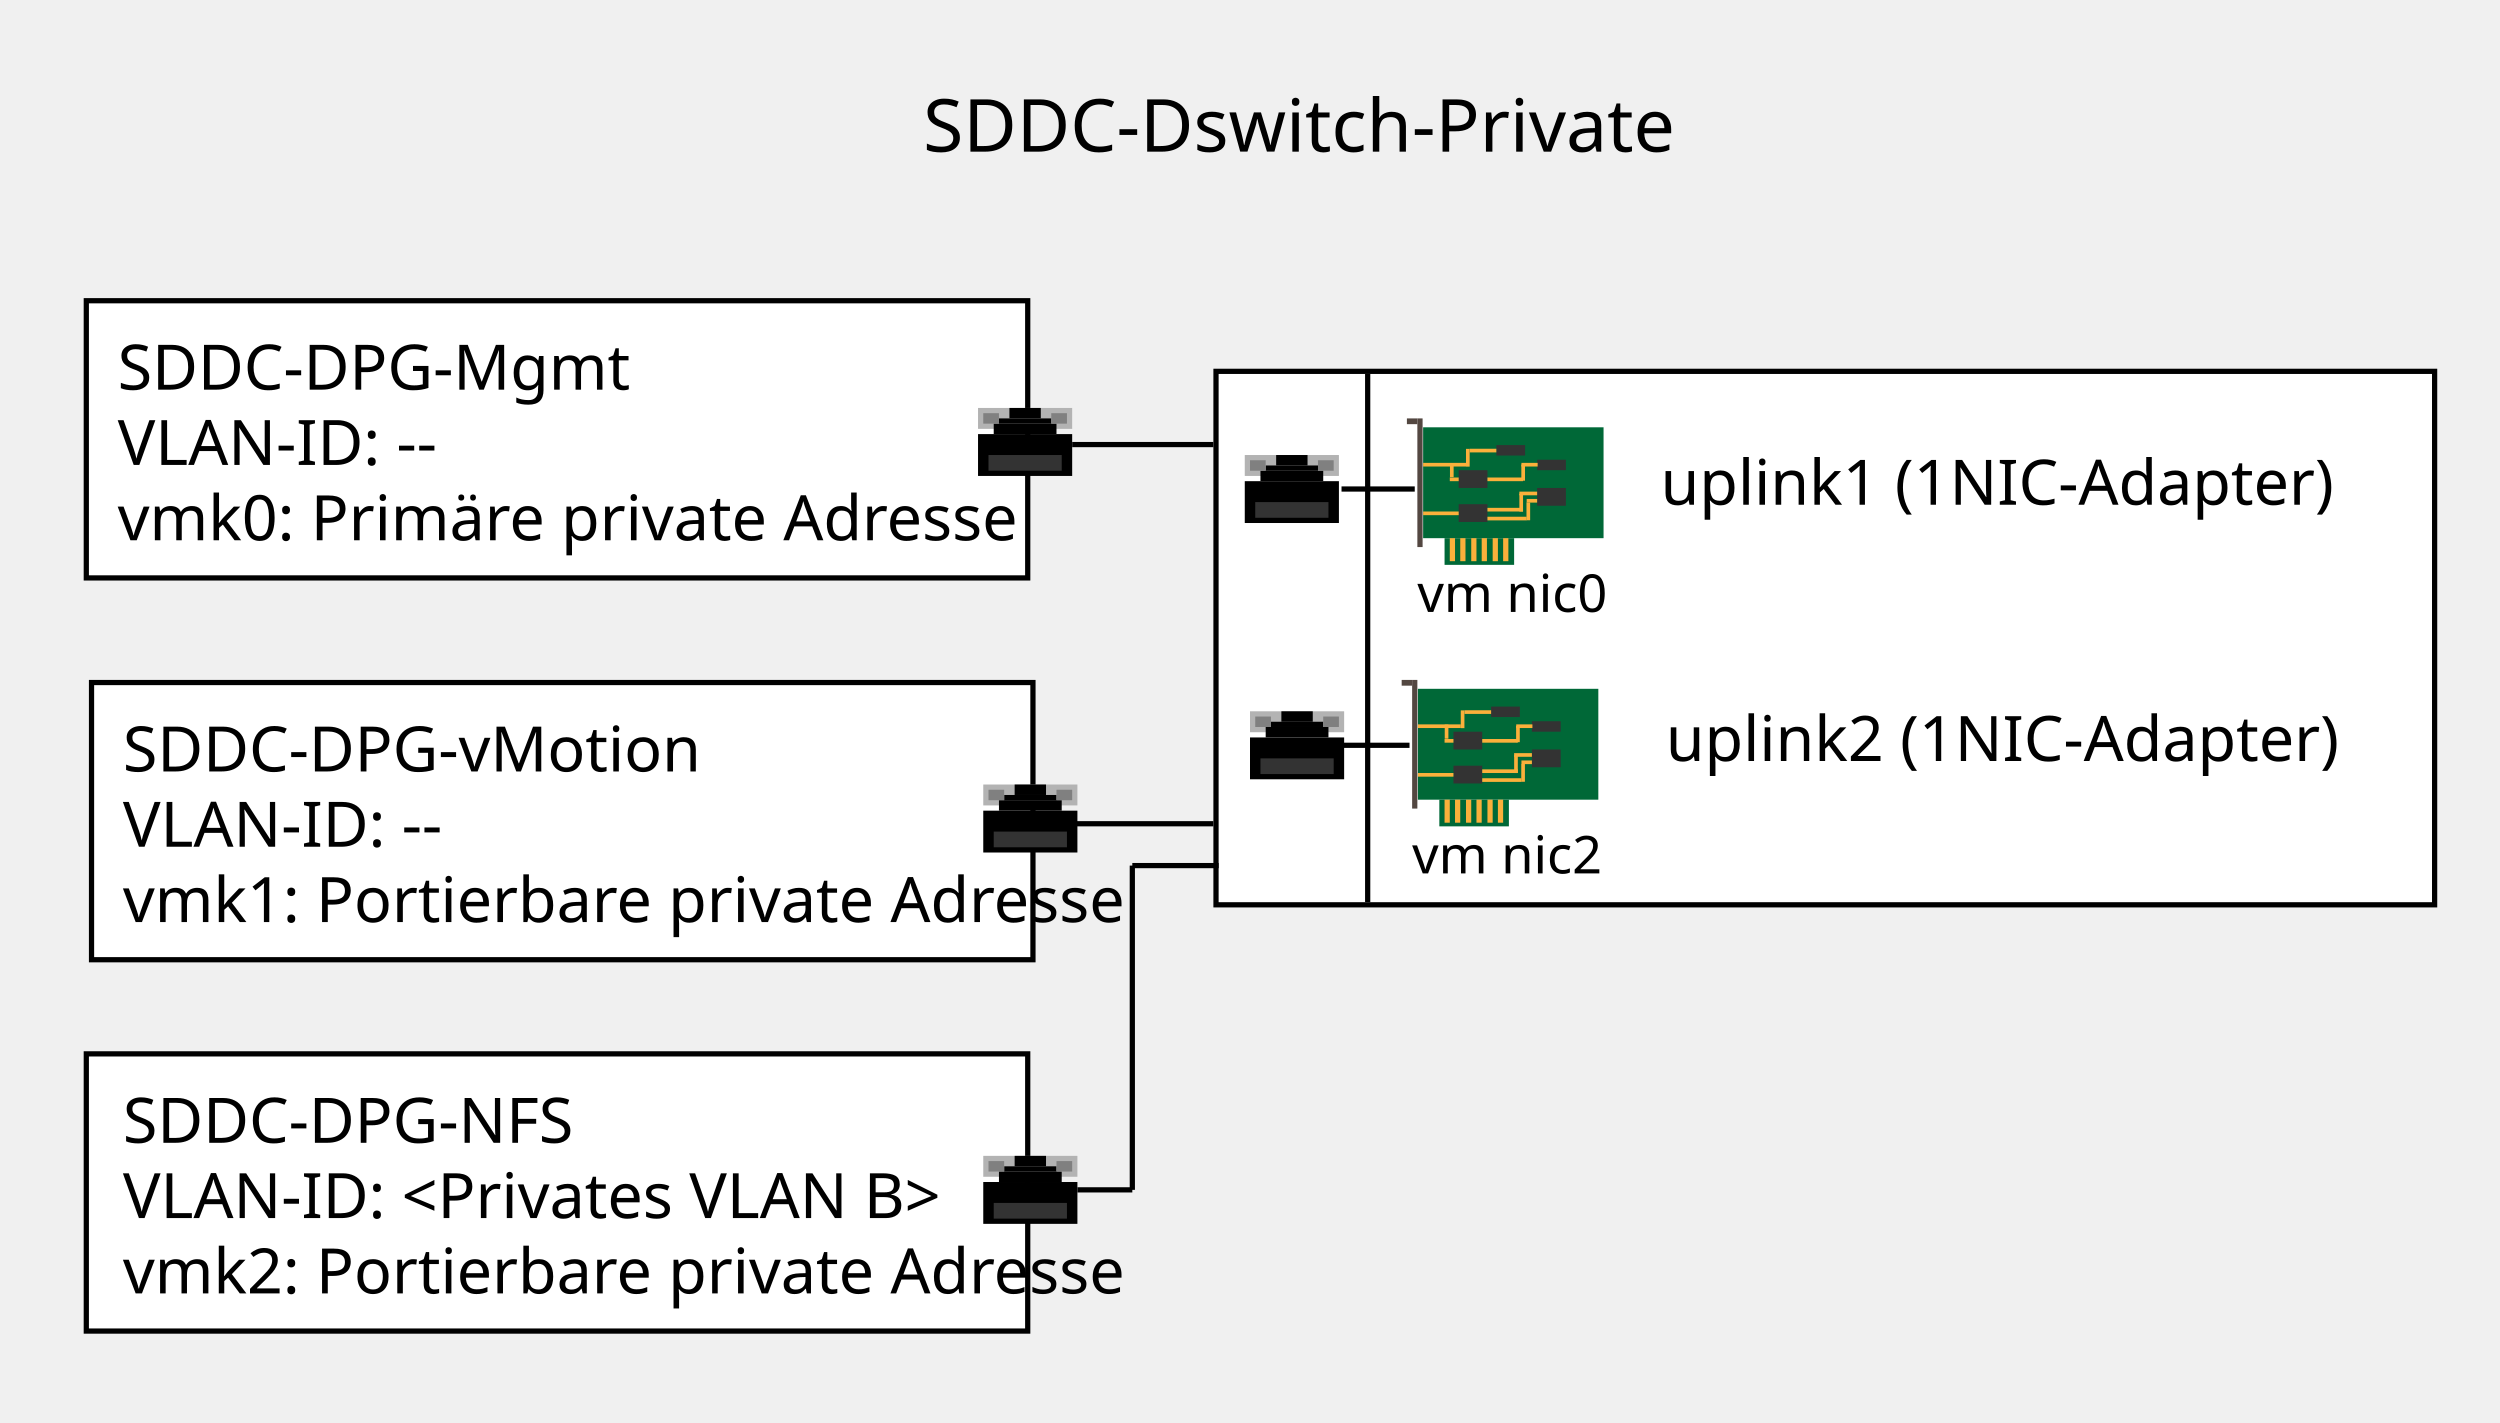
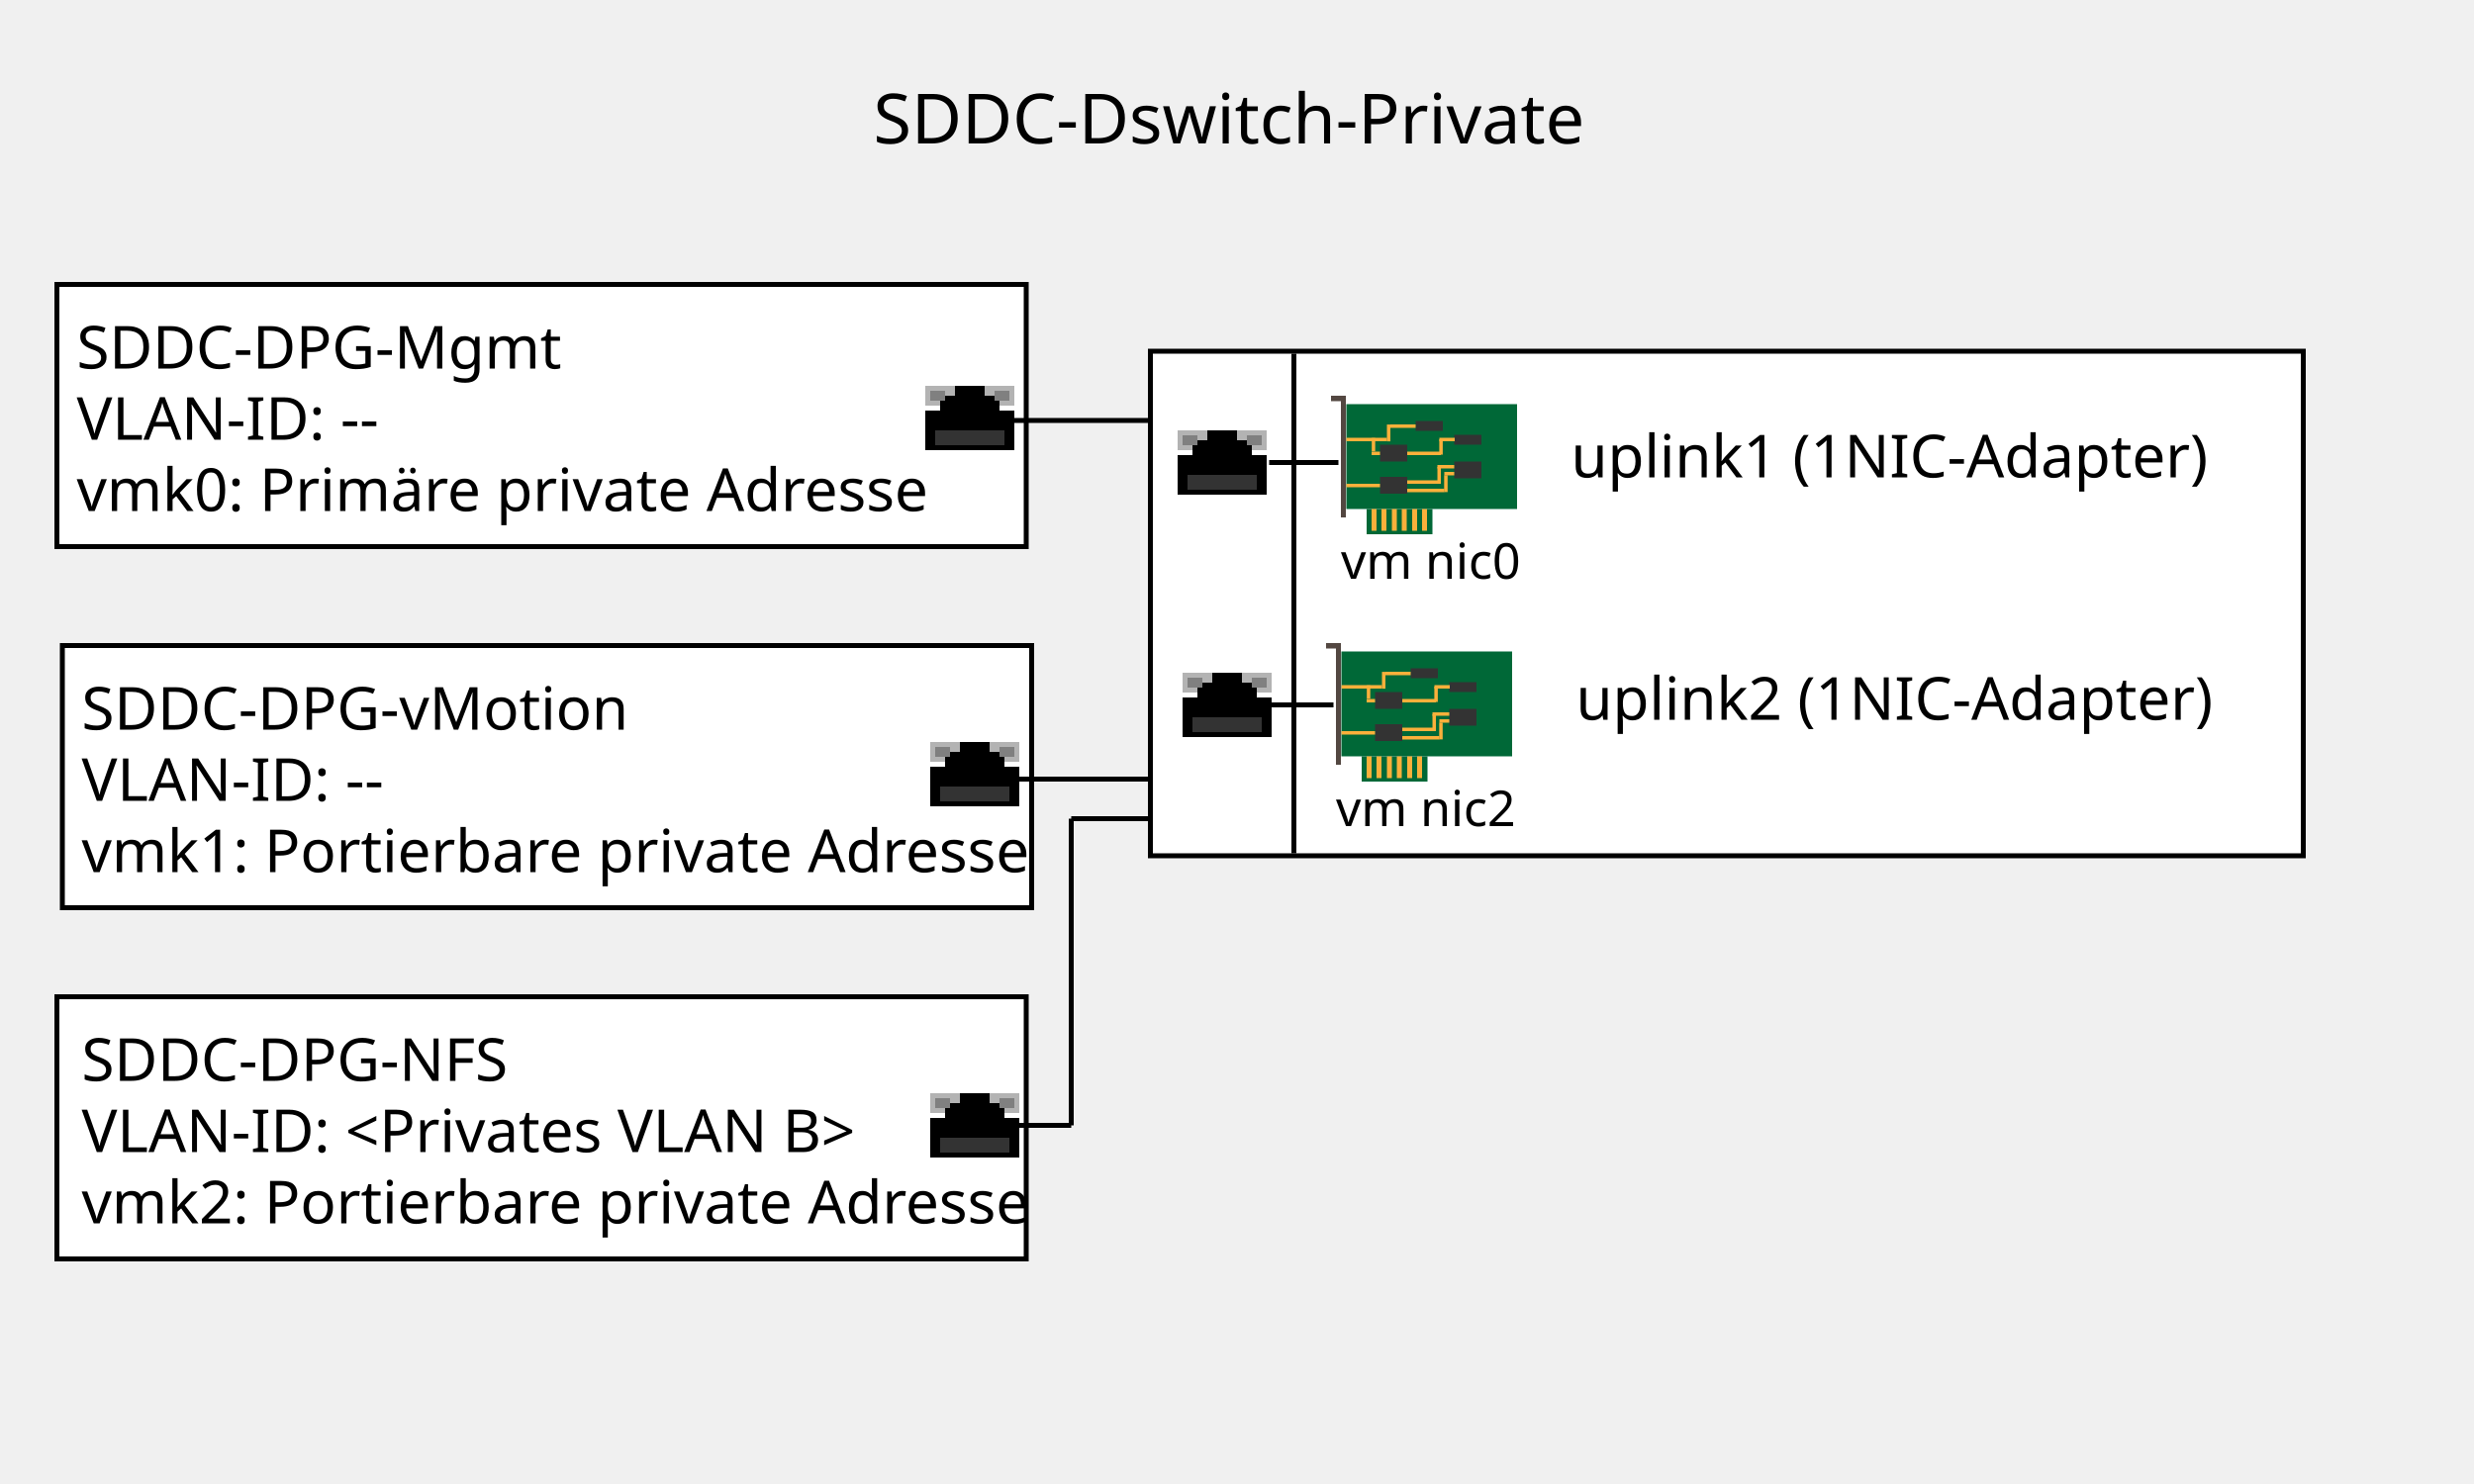
- <svg xmlns="http://www.w3.org/2000/svg" version="1.1" id="Layer_1" x="0px" y="0px" viewBox="0 0 478 272" style="enable-background:new 0 0 478 272;" xml:space="preserve">
+ <svg xmlns="http://www.w3.org/2000/svg" version="1.1" id="Layer_1" x="0px" y="0px" viewBox="0 0 500 300" style="enable-background:new 0 0 500 300;" xml:space="preserve">
  <style type="text/css">
	.st0{fill:#FFFFFF;}
	.st1{font-family:'IBMPlexSans';}
	.st2{font-size:12px;}
	.st3{fill:#006837;}
	.st4{fill:#FBB03B;}
	.st5{fill:#534741;}
	.st6{fill:#333333;}
	.st7{font-size:14px;}
	.st8{font-size:10px;}
	.st9{fill:#B3B3B3;}
	.st10{fill:#808080;}
	.st11{fill:none;stroke:#000000;stroke-miterlimit:10;}
</style>
  <g>
-     <g>
-       <rect x="16.5" y="57.5" class="st0" width="180" height="53" />
-       <path d="M196,58v52H17V58H196 M197,57H16v54h181V57L197,57z" />
-     </g>
-     <text transform="matrix(1 0 0 1 22.5 74.5)">
-       <tspan x="0" y="0" class="st1 st2">SDDC-DPG-Mgmt</tspan>
-       <tspan x="0" y="14.4" class="st1 st2">VLAN-ID: --</tspan>
-       <tspan x="0" y="28.8" class="st1 st2">vmk0: Primäre private Adresse</tspan>
-     </text>
+     <rect x="11.5" y="57.5" class="st0" width="195.9" height="53" />
+     <path d="M206.9,58v52H12V58H206.9 M207.9,57H11v54h196.9V57L207.9,57z" />
  </g>
+   <text transform="matrix(1 0 0 1 15.5 74.5)">
+     <tspan x="0" y="0" class="st1 st2">SDDC-DPG-Mgmt</tspan>
+     <tspan x="0" y="14.4" class="st1 st2">VLAN-ID: --</tspan>
+     <tspan x="0" y="28.8" class="st1 st2">vmk0: Primäre private Adresse</tspan>
+   </text>
  <g>
    <g>
      <rect x="232.5" y="71" class="st0" width="233" height="102" />
      <path d="M465,71.5v101H233v-101H465 M466,70.5H232v103h234V70.5L466,70.5z" />
    </g>
  </g>
  <g>
-     <g>
-       <rect x="17.5" y="130.5" class="st0" width="180" height="53" />
-       <path d="M197,131v52H18v-52H197 M198,130H17v54h181V130L198,130z" />
-     </g>
-     <text transform="matrix(1 0 0 1 23.5 147.5)">
-       <tspan x="0" y="0" class="st1 st2">SDDC-DPG-vMotion</tspan>
-       <tspan x="0" y="14.4" class="st1 st2">VLAN-ID: --</tspan>
-       <tspan x="0" y="28.8" class="st1 st2">vmk1: Portierbare private Adresse</tspan>
-     </text>
+     <rect x="12.6" y="130.5" class="st0" width="195.9" height="53" />
+     <path d="M208,131v52H13.1v-52H208 M209,130H12.1v54H209V130L209,130z" />
  </g>
+   <text transform="matrix(1 0 0 1 16.5 147.5)">
+     <tspan x="0" y="0" class="st1 st2">SDDC-DPG-vMotion</tspan>
+     <tspan x="0" y="14.4" class="st1 st2">VLAN-ID: --</tspan>
+     <tspan x="0" y="28.8" class="st1 st2">vmk1: Portierbare private Adresse</tspan>
+   </text>
  <g>
-     <g>
-       <rect x="16.5" y="201.5" class="st0" width="180" height="53" />
-       <path d="M196,202v52H17v-52H196 M197,201H16v54h181V201L197,201z" />
-     </g>
-     <text transform="matrix(1 0 0 1 23.5 218.5)">
-       <tspan x="0" y="0" class="st1 st2">SDDC-DPG-NFS</tspan>
-       <tspan x="0" y="14.4" class="st1 st2">VLAN-ID: &lt;Privates VLAN B&gt;</tspan>
-       <tspan x="0" y="28.8" class="st1 st2">vmk2: Portierbare private Adresse</tspan>
-     </text>
+     <rect x="11.5" y="201.5" class="st0" width="195.9" height="53" />
+     <path d="M206.9,202v52H12v-52H206.9 M207.9,201H11v54h196.9V201L207.9,201z" />
  </g>
+   <text transform="matrix(1 0 0 1 16.5 218.5)">
+     <tspan x="0" y="0" class="st1 st2">SDDC-DPG-NFS</tspan>
+     <tspan x="0" y="14.4" class="st1 st2">VLAN-ID: &lt;Privates VLAN B&gt;</tspan>
+     <tspan x="0" y="28.8" class="st1 st2">vmk2: Portierbare private Adresse</tspan>
+   </text>
  <g>
    <g>
      <g>
        <g>
          <g>
            <rect x="272.1" y="81.7" class="st3" width="34.5" height="21.2" />
            <rect x="276.2" y="102.9" class="st3" width="13.3" height="5.1" />
          </g>
          <rect x="277.2" y="102.9" class="st4" width="1" height="4.4" />
          <rect x="279.2" y="102.9" class="st4" width="1" height="4.4" />
          <rect x="281.3" y="102.9" class="st4" width="1" height="4.4" />
          <rect x="283.3" y="102.9" class="st4" width="1" height="4.4" />
          <rect x="285.4" y="102.9" class="st4" width="1" height="4.4" />
          <rect x="287.4" y="102.9" class="st4" width="1" height="4.4" />
        </g>
        <g>
          <rect x="271" y="80" class="st5" width="1" height="24.6" />
          <rect x="269" y="80" class="st5" width="2" height="1.1" />
        </g>
      </g>
      <rect x="278.9" y="89.9" class="st6" width="5.5" height="3.4" />
      <rect x="293.9" y="87.9" class="st6" width="5.5" height="2" />
      <rect x="286.1" y="85.1" class="st6" width="5.5" height="2" />
      <rect x="278.9" y="96.4" class="st6" width="5.5" height="3.4" />
      <rect x="293.9" y="93.3" class="st6" width="5.5" height="3.4" />
    </g>
    <rect x="272.1" y="97.8" class="st4" width="6.8" height="0.7" />
    <rect x="272.1" y="88.5" class="st4" width="8.2" height="0.7" />
    <rect x="281" y="85.8" class="st4" width="5.1" height="0.7" />
-     <rect x="278.9" y="87.2" transform="matrix(6.123234e-17 -1 1 6.123234e-17 193.0976 368.1219)" class="st4" width="3.4" height="0.7" />
+     <rect x="278.9" y="87.2" transform="matrix(6.123234e-17 -1 1 6.123234e-17 193.0975 368.1219)" class="st4" width="3.4" height="0.7" />
    <rect x="289.7" y="90.1" transform="matrix(6.123234e-17 -1 1 6.123234e-17 200.7805 381.6097)" class="st4" width="3.1" height="0.7" />
    <rect x="276.2" y="89.6" transform="matrix(6.123234e-17 -1 1 6.123234e-17 187.6341 367.439)" class="st4" width="2.7" height="0.7" />
-     <rect x="289.1" y="95.7" transform="matrix(6.123234e-17 -1 1 6.123234e-17 194.8049 386.9024)" class="st4" width="3.4" height="0.7" />
+     <rect x="289.1" y="95.7" transform="matrix(6.123234e-17 -1 1 6.123234e-17 194.8048 386.9024)" class="st4" width="3.4" height="0.7" />
    <rect x="290.5" y="97.4" transform="matrix(6.123234e-17 -1 1 6.123234e-17 194.4634 389.9756)" class="st4" width="3.4" height="0.7" />
    <rect x="277.2" y="91.3" class="st4" width="1.7" height="0.7" />
    <rect x="284.4" y="98.8" class="st4" width="7.5" height="0.7" />
    <rect x="284.4" y="97.1" class="st4" width="6.8" height="0.7" />
    <rect x="290.5" y="94" class="st4" width="3.4" height="0.7" />
    <rect x="290.9" y="88.5" class="st4" width="3.1" height="0.7" />
    <rect x="291.9" y="95.4" class="st4" width="2" height="0.7" />
    <rect x="284.4" y="91.3" class="st4" width="6.8" height="0.7" />
  </g>
  <g>
    <g>
      <g>
        <g>
          <g>
            <rect x="271.1" y="131.7" class="st3" width="34.5" height="21.2" />
            <rect x="275.2" y="152.9" class="st3" width="13.3" height="5.1" />
          </g>
          <rect x="276.2" y="152.9" class="st4" width="1" height="4.4" />
          <rect x="278.2" y="152.9" class="st4" width="1" height="4.4" />
          <rect x="280.3" y="152.9" class="st4" width="1" height="4.4" />
          <rect x="282.3" y="152.9" class="st4" width="1" height="4.4" />
          <rect x="284.4" y="152.9" class="st4" width="1" height="4.4" />
          <rect x="286.4" y="152.9" class="st4" width="1" height="4.4" />
        </g>
        <g>
          <rect x="270" y="130" class="st5" width="1" height="24.6" />
          <rect x="268" y="130" class="st5" width="2" height="1.1" />
        </g>
      </g>
      <rect x="277.9" y="139.9" class="st6" width="5.5" height="3.4" />
      <rect x="292.9" y="137.9" class="st6" width="5.5" height="2" />
      <rect x="285.1" y="135.1" class="st6" width="5.5" height="2" />
      <rect x="277.9" y="146.4" class="st6" width="5.5" height="3.4" />
      <rect x="292.9" y="143.3" class="st6" width="5.5" height="3.4" />
    </g>
    <rect x="271.1" y="147.8" class="st4" width="6.8" height="0.7" />
    <rect x="271.1" y="138.5" class="st4" width="8.2" height="0.7" />
    <rect x="280" y="135.8" class="st4" width="5.1" height="0.7" />
-     <rect x="277.9" y="137.2" transform="matrix(6.123234e-17 -1 1 6.123234e-17 142.0976 417.1219)" class="st4" width="3.4" height="0.7" />
+     <rect x="277.9" y="137.2" transform="matrix(6.123234e-17 -1 1 6.123234e-17 142.0975 417.1219)" class="st4" width="3.4" height="0.7" />
    <rect x="288.7" y="140.1" transform="matrix(6.123234e-17 -1 1 6.123234e-17 149.7805 430.6097)" class="st4" width="3.1" height="0.7" />
    <rect x="275.2" y="139.6" transform="matrix(6.123234e-17 -1 1 6.123234e-17 136.6341 416.439)" class="st4" width="2.7" height="0.7" />
-     <rect x="288.1" y="145.7" transform="matrix(6.123234e-17 -1 1 6.123234e-17 143.8049 435.9024)" class="st4" width="3.4" height="0.7" />
+     <rect x="288.1" y="145.7" transform="matrix(6.123234e-17 -1 1 6.123234e-17 143.8048 435.9024)" class="st4" width="3.4" height="0.7" />
    <rect x="289.5" y="147.4" transform="matrix(6.123234e-17 -1 1 6.123234e-17 143.4634 438.9756)" class="st4" width="3.4" height="0.7" />
    <rect x="276.2" y="141.3" class="st4" width="1.7" height="0.7" />
    <rect x="283.4" y="148.8" class="st4" width="7.5" height="0.7" />
    <rect x="283.4" y="147.1" class="st4" width="6.8" height="0.7" />
    <rect x="289.5" y="144" class="st4" width="3.4" height="0.7" />
    <rect x="289.9" y="138.5" class="st4" width="3.1" height="0.7" />
    <rect x="290.9" y="145.4" class="st4" width="2" height="0.7" />
    <rect x="283.4" y="141.3" class="st4" width="6.8" height="0.7" />
  </g>
  <text transform="matrix(1 0 0 1 176.5 29)" class="st1 st7">SDDC-Dswitch-Private</text>
  <text transform="matrix(1 0 0 1 317.5 96.5)" class="st1 st2">uplink1 (1NIC-Adapter)</text>
  <text transform="matrix(1 0 0 1 318.5 145.5)" class="st1 st2">uplink2 (1NIC-Adapter)</text>
  <text transform="matrix(1 0 0 1 271 117)" class="st1 st8">vm nic0</text>
  <text transform="matrix(1 0 0 1 270 167)" class="st1 st8">vm nic2</text>
  <g>
    <rect x="238" y="87" class="st9" width="18" height="4" />
    <rect x="238" y="92" width="18" height="8" />
    <rect x="241" y="90" width="12" height="2" />
    <rect x="242" y="89" width="10" height="1" />
    <rect x="244" y="87" width="6" height="2" />
    <rect x="240" y="96" class="st6" width="14" height="3" />
    <rect x="239" y="88" class="st10" width="3" height="2" />
    <rect x="252" y="88" class="st10" width="3" height="2" />
  </g>
  <g>
    <rect x="187" y="78" class="st9" width="18" height="4" />
    <rect x="187" y="83" width="18" height="8" />
    <rect x="190" y="81" width="12" height="2" />
    <rect x="191" y="80" width="10" height="1" />
    <rect x="193" y="78" width="6" height="2" />
    <rect x="189" y="87" class="st6" width="14" height="3" />
    <rect x="188" y="79" class="st10" width="3" height="2" />
    <rect x="201" y="79" class="st10" width="3" height="2" />
  </g>
  <g>
    <rect x="239" y="136" class="st9" width="18" height="4" />
    <rect x="239" y="141" width="18" height="8" />
    <rect x="242" y="139" width="12" height="2" />
    <rect x="243" y="138" width="10" height="1" />
    <rect x="245" y="136" width="6" height="2" />
    <rect x="241" y="145" class="st6" width="14" height="3" />
    <rect x="240" y="137" class="st10" width="3" height="2" />
    <rect x="253" y="137" class="st10" width="3" height="2" />
  </g>
  <g>
    <rect x="188" y="150" class="st9" width="18" height="4" />
    <rect x="188" y="155" width="18" height="8" />
    <rect x="191" y="153" width="12" height="2" />
    <rect x="192" y="152" width="10" height="1" />
    <rect x="194" y="150" width="6" height="2" />
    <rect x="190" y="159" class="st6" width="14" height="3" />
    <rect x="189" y="151" class="st10" width="3" height="2" />
    <rect x="202" y="151" class="st10" width="3" height="2" />
  </g>
  <g>
    <rect x="188" y="221" class="st9" width="18" height="4" />
    <rect x="188" y="226" width="18" height="8" />
    <rect x="191" y="224" width="12" height="2" />
    <rect x="192" y="223" width="10" height="1" />
    <rect x="194" y="221" width="6" height="2" />
    <rect x="190" y="230" class="st6" width="14" height="3" />
    <rect x="189" y="222" class="st10" width="3" height="2" />
    <rect x="202" y="222" class="st10" width="3" height="2" />
  </g>
  <line class="st11" x1="205" y1="85" x2="232" y2="85" />
  <line class="st11" x1="205" y1="157.5" x2="232" y2="157.5" />
  <line class="st11" x1="206" y1="227.5" x2="216.5" y2="227.5" />
  <line class="st11" x1="256.5" y1="93.5" x2="270.5" y2="93.5" />
  <line class="st11" x1="256.5" y1="142.5" x2="269.5" y2="142.5" />
  <line class="st11" x1="261.5" y1="71.5" x2="261.5" y2="172.5" />
  <line class="st11" x1="216.5" y1="165.5" x2="216.5" y2="227.5" />
  <line class="st11" x1="233" y1="165.5" x2="216.5" y2="165.5" />
</svg>
